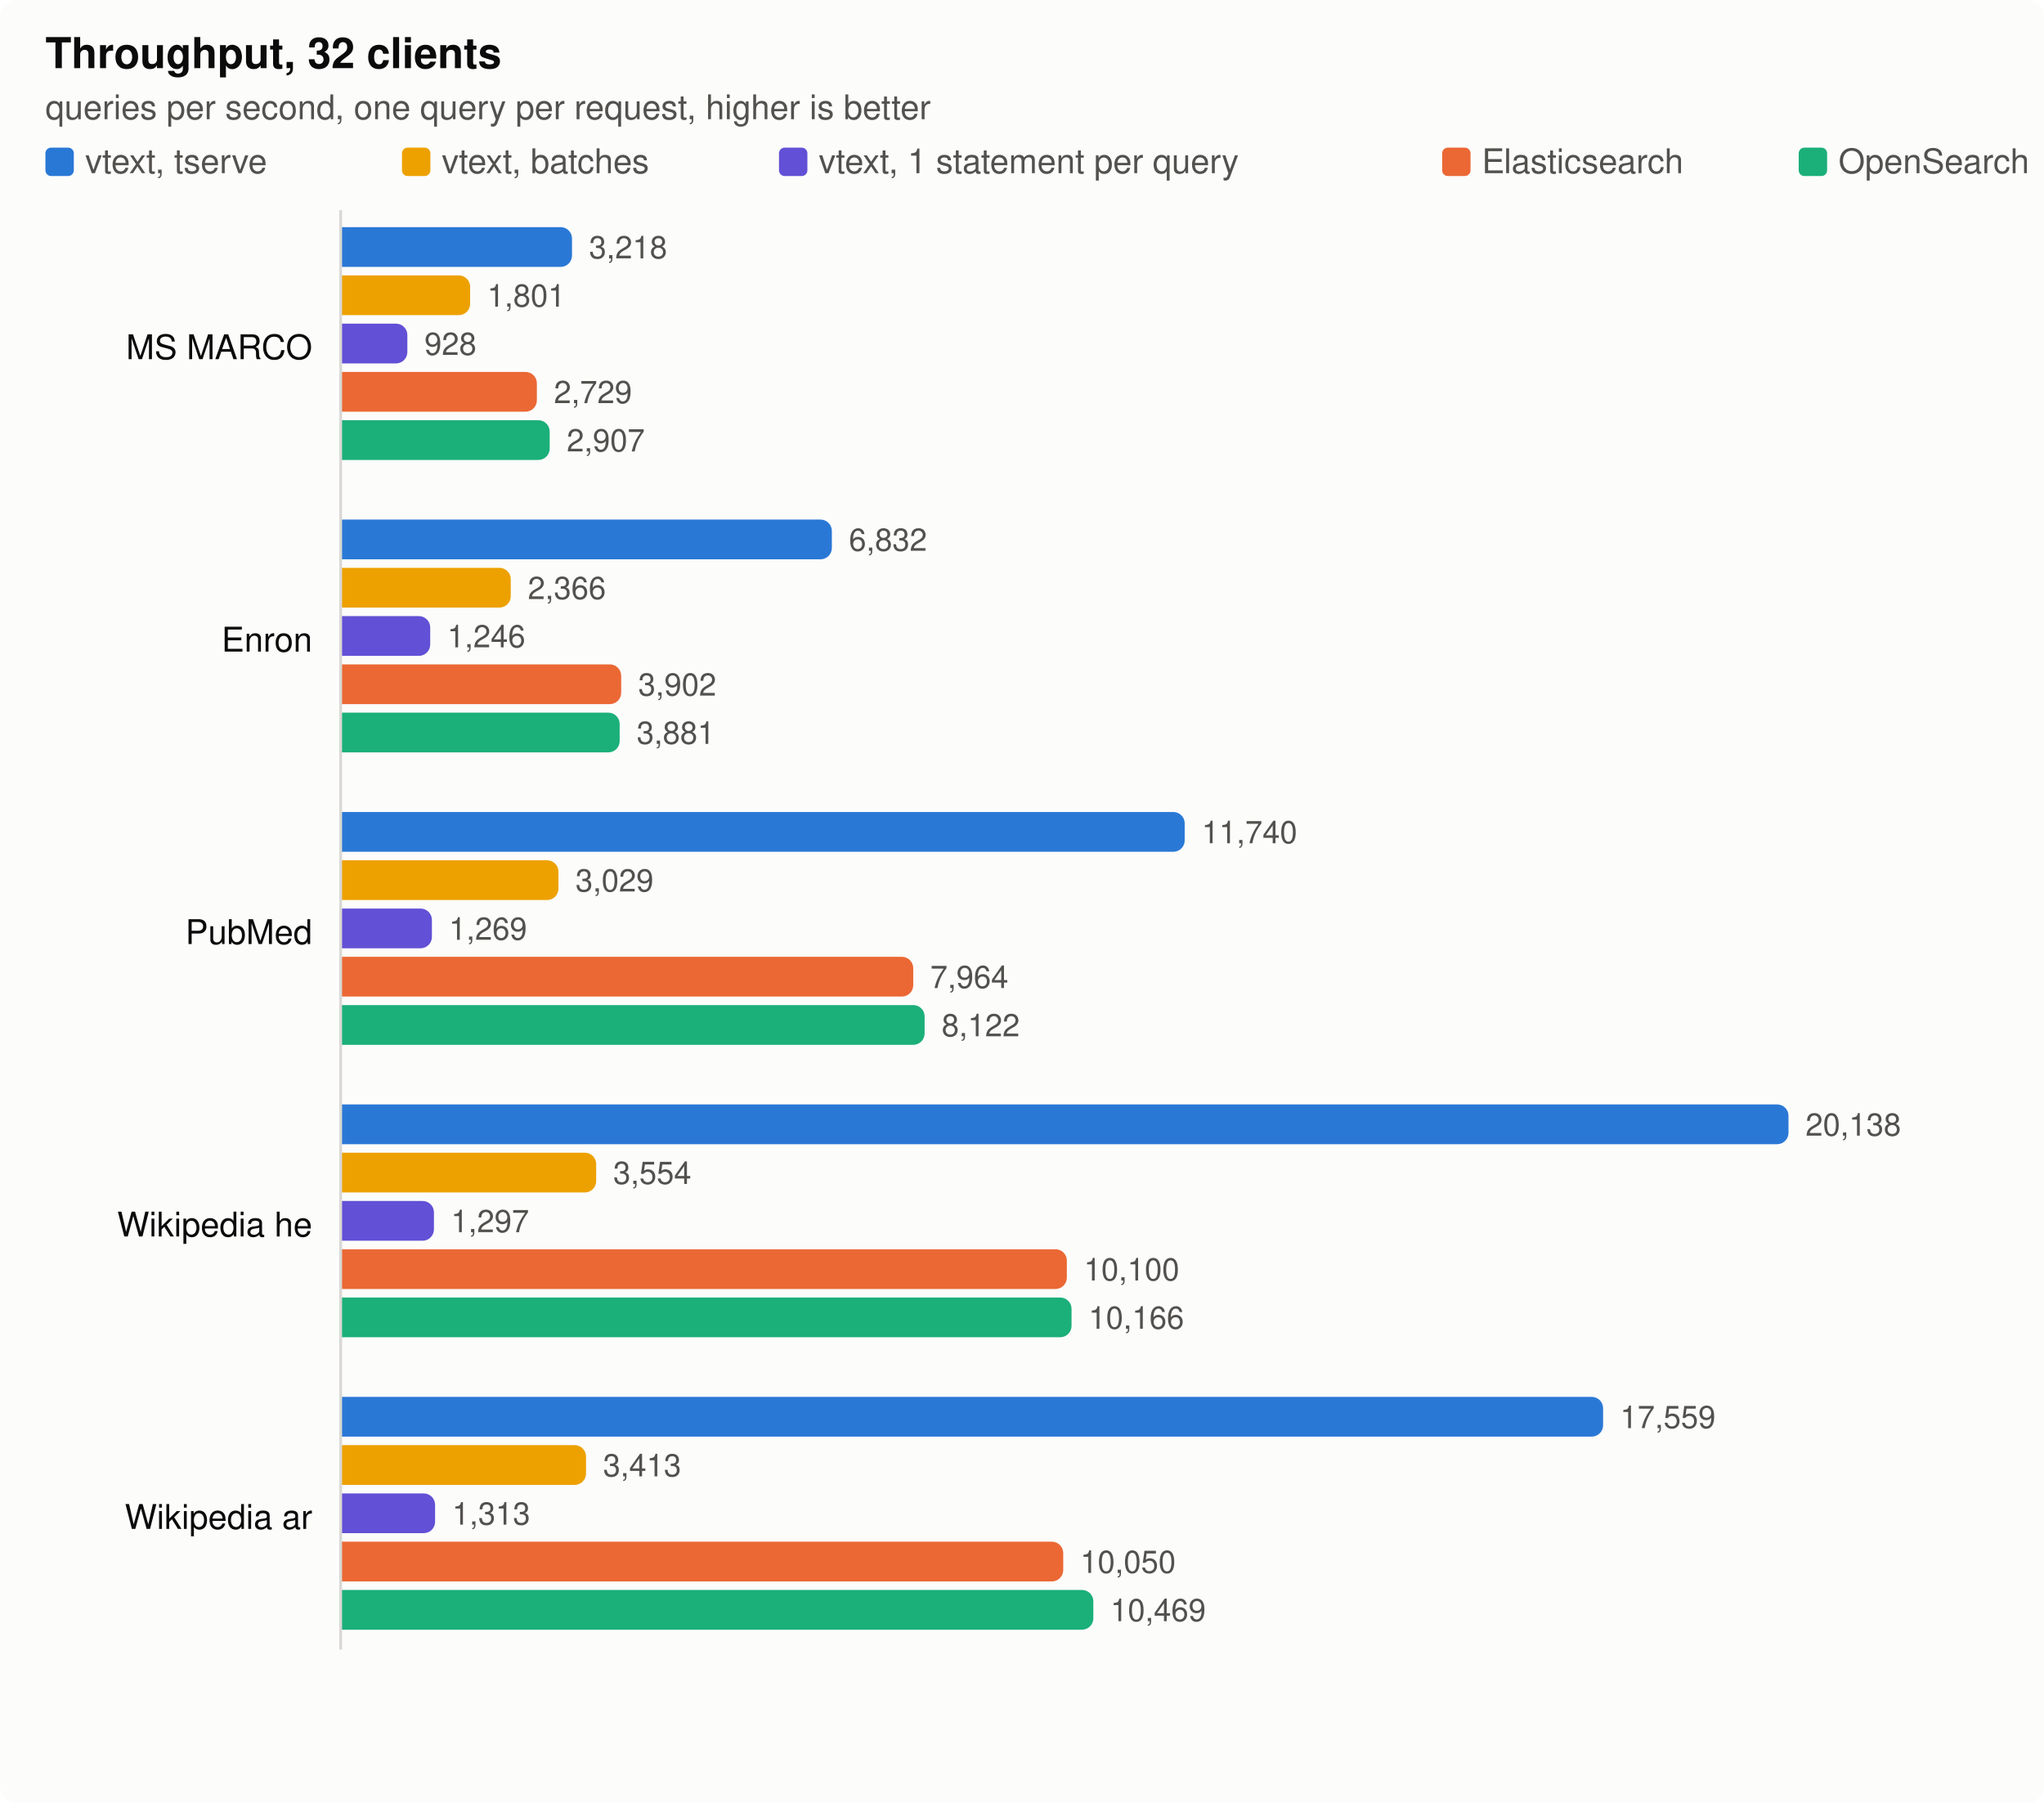
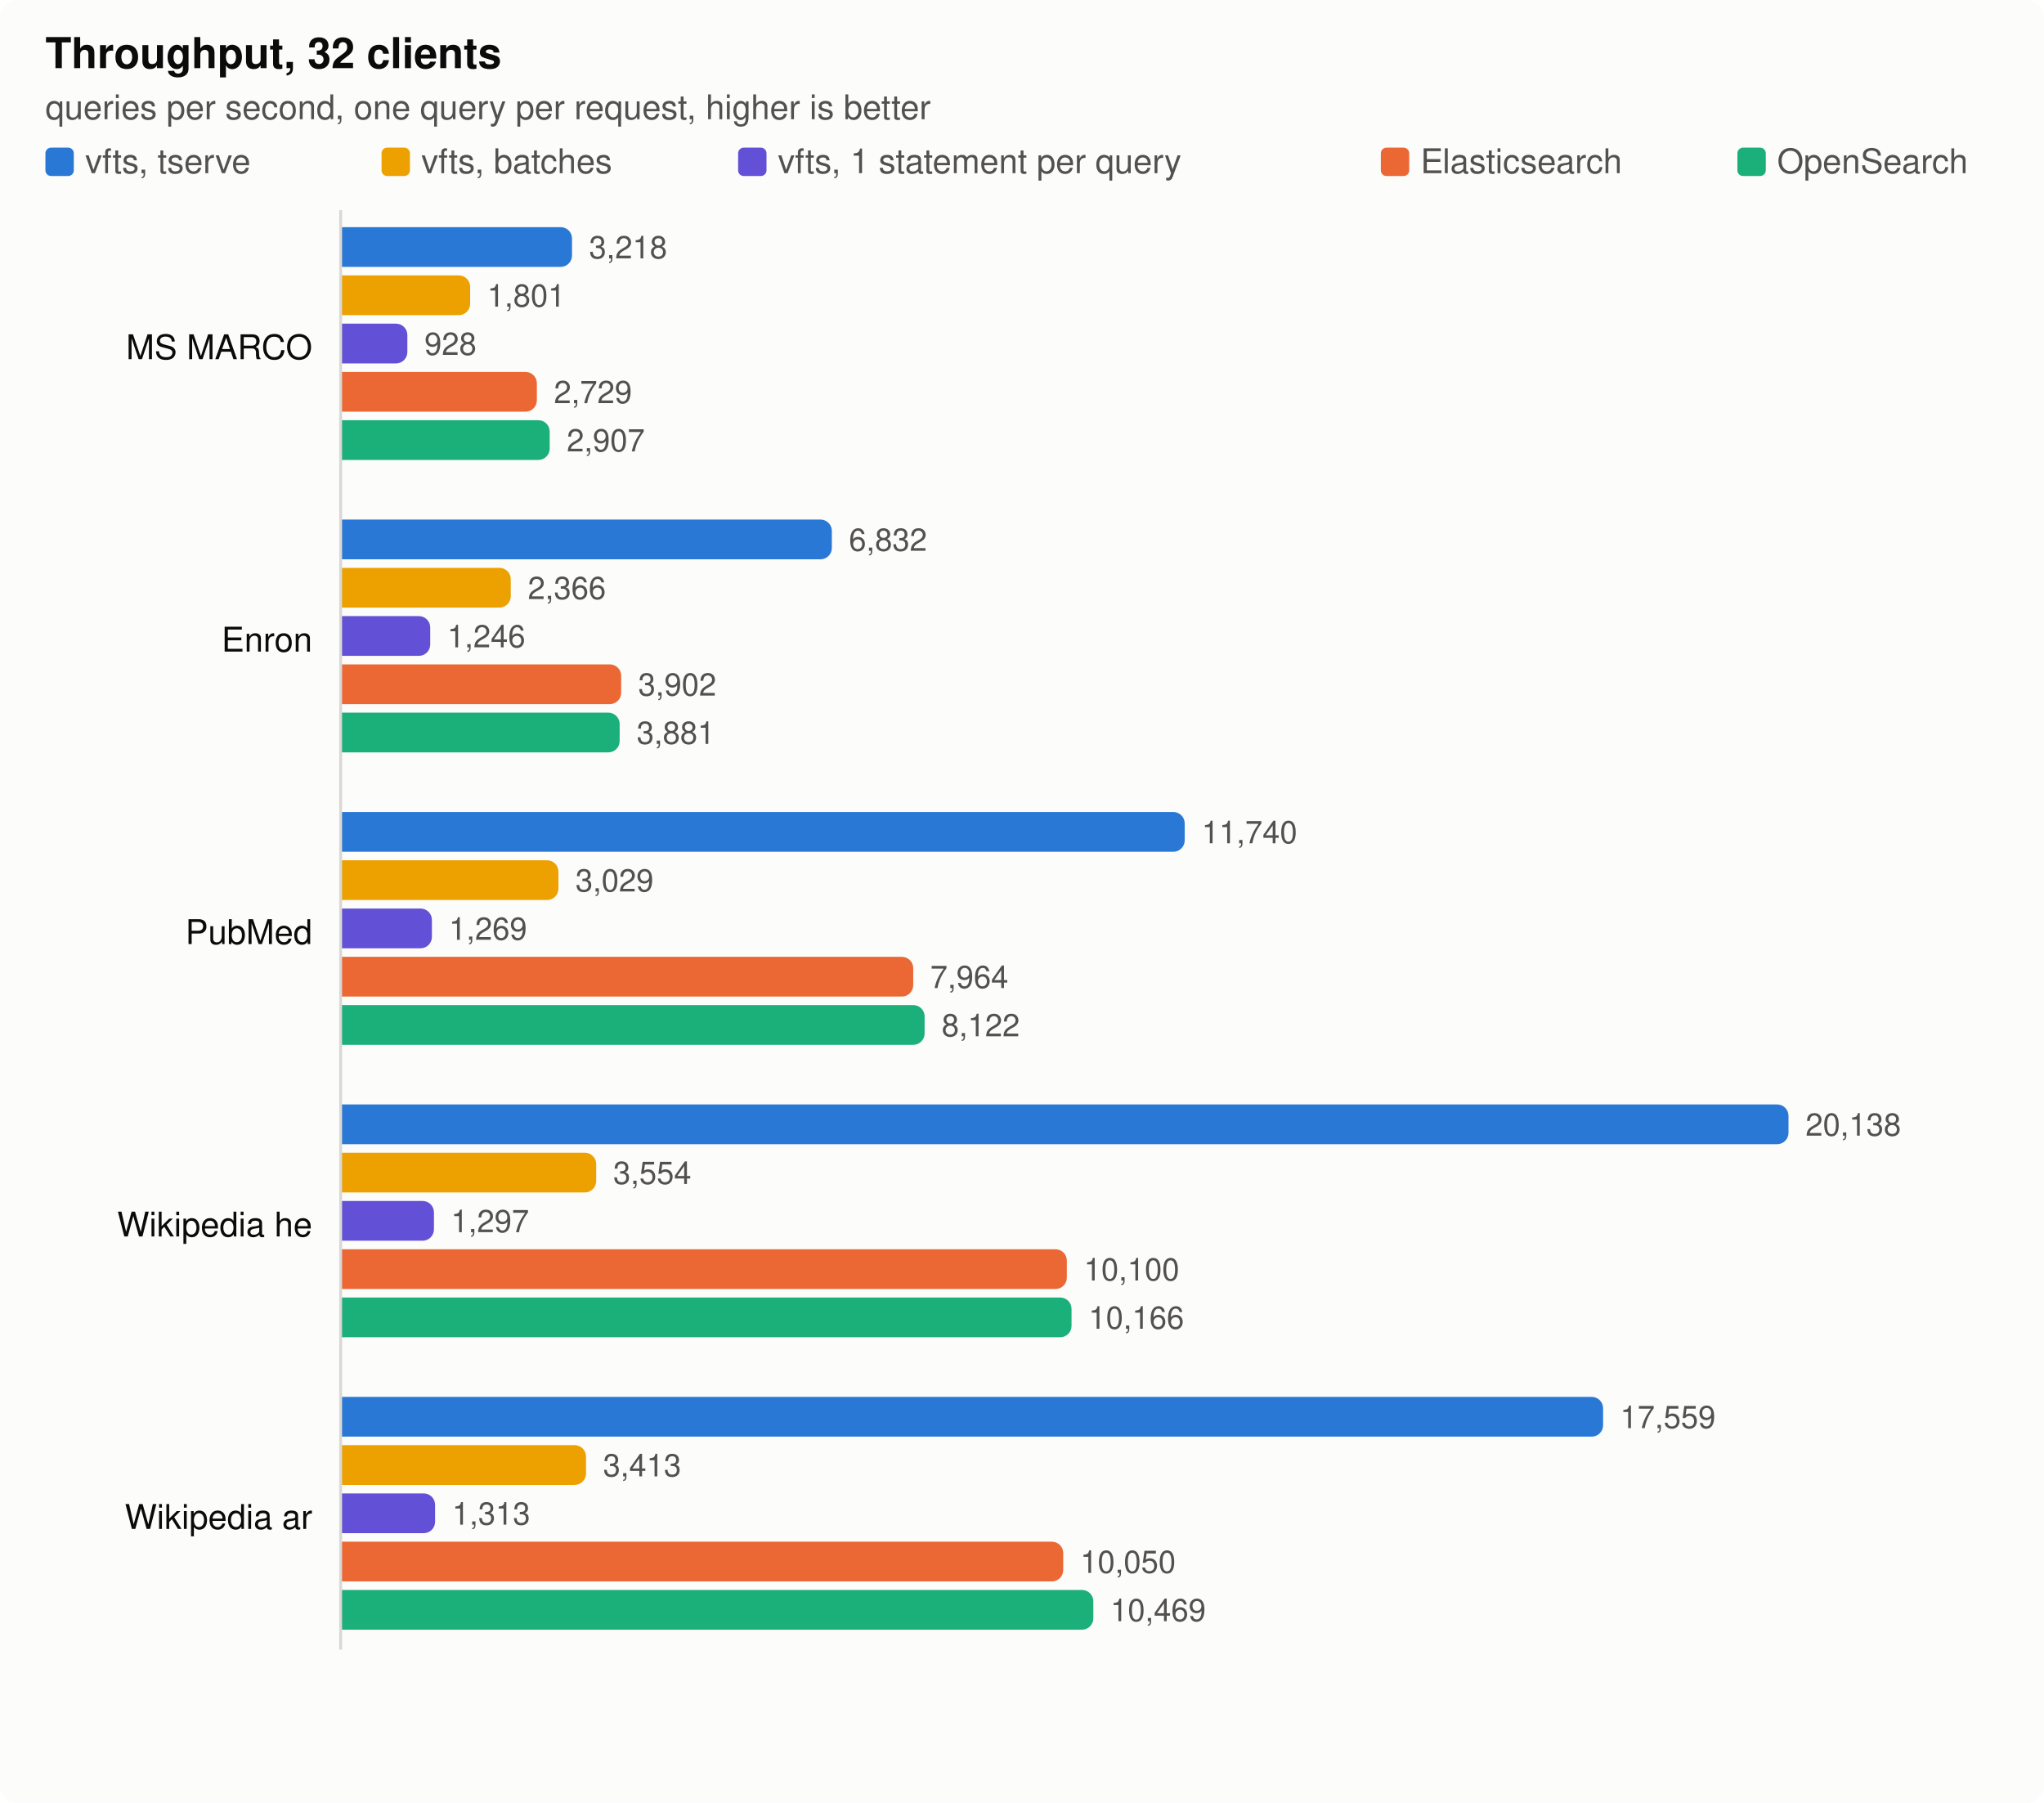
<svg xmlns="http://www.w3.org/2000/svg" width="720" height="635" viewBox="0 0 720 635" role="img" aria-label="Throughput, 32 clients">
  <style>
.bg{fill:#fcfcfb}.t1{fill:#0b0b0b}.t2{fill:#52514e}.ax{stroke:#d9d8d4}
- .vtext{fill:#2a78d6}.es{fill:#eb6834}.os{fill:#1baf7a}.vtext_b{fill:#eda100}.vtext_s{fill:#6250d6}
- .vtext_snap{fill:url(#hatch);stroke:#2a78d6;stroke-width:1}
- @media (prefers-color-scheme: dark){.bg{fill:#1a1a19}.t1{fill:#f0efec}.t2{fill:#c3c2b7}.ax{stroke:#3a3a38}.vtext{fill:#3987e5}.es{fill:#d95926}.os{fill:#199e70}.vtext_b{fill:#c98500}.vtext_s{fill:#9085e9}.vtext_snap{fill:url(#hatch);stroke:#3987e5}}
+ .vfts{fill:#2a78d6}.es{fill:#eb6834}.os{fill:#1baf7a}.vfts_b{fill:#eda100}.vfts_s{fill:#6250d6}
+ .vfts_snap{fill:url(#hatch);stroke:#2a78d6;stroke-width:1}
+ @media (prefers-color-scheme: dark){.bg{fill:#1a1a19}.t1{fill:#f0efec}.t2{fill:#c3c2b7}.ax{stroke:#3a3a38}.vfts{fill:#3987e5}.es{fill:#d95926}.os{fill:#199e70}.vfts_b{fill:#c98500}.vfts_s{fill:#9085e9}.vfts_snap{fill:url(#hatch);stroke:#3987e5}}
text{font-family:-apple-system,Segoe UI,Helvetica,Arial,sans-serif}
</style>
  <defs>
    <pattern id="hatch" patternUnits="userSpaceOnUse" width="6" height="6" patternTransform="rotate(45)">
      <rect class="bg" width="6" height="6" />
-       <rect class="vtext" width="3" height="6" />
+       <rect class="vfts" width="3" height="6" />
    </pattern>
  </defs>
  <rect class="bg" width="720" height="635" rx="6" />
  <text class="t1" x="16" y="24" font-size="15" font-weight="600">Throughput, 32 clients</text>
  <text class="t2" x="16" y="42" font-size="12">queries per second, one query per request, higher is better</text>
-   <rect class="vtext" x="16" y="52" width="10" height="10" rx="2" />
-   <text class="t2" x="30" y="61" font-size="12">vtext, tserve</text>
-   <rect class="vtext_b" x="141.6" y="52" width="10" height="10" rx="2" />
-   <text class="t2" x="155.6" y="61" font-size="12">vtext, batches</text>
-   <rect class="vtext_s" x="274.4" y="52" width="10" height="10" rx="2" />
-   <text class="t2" x="288.4" y="61" font-size="12">vtext, 1 statement per query</text>
-   <rect class="es" x="508.0" y="52" width="10" height="10" rx="2" />
-   <text class="t2" x="522.0" y="61" font-size="12">Elasticsearch</text>
-   <rect class="os" x="633.6" y="52" width="10" height="10" rx="2" />
-   <text class="t2" x="647.6" y="61" font-size="12">OpenSearch</text>
+   <rect class="vfts" x="16" y="52" width="10" height="10" rx="2" />
+   <text class="t2" x="30" y="61" font-size="12">vfts, tserve</text>
+   <rect class="vfts_b" x="134.4" y="52" width="10" height="10" rx="2" />
+   <text class="t2" x="148.4" y="61" font-size="12">vfts, batches</text>
+   <rect class="vfts_s" x="260.0" y="52" width="10" height="10" rx="2" />
+   <text class="t2" x="274.0" y="61" font-size="12">vfts, 1 statement per query</text>
+   <rect class="es" x="486.4" y="52" width="10" height="10" rx="2" />
+   <text class="t2" x="500.4" y="61" font-size="12">Elasticsearch</text>
+   <rect class="os" x="612.0" y="52" width="10" height="10" rx="2" />
+   <text class="t2" x="626.0" y="61" font-size="12">OpenSearch</text>
  <text class="t1" x="110" y="126.5" font-size="12" text-anchor="end">MS MARCO</text>
-   <path class="vtext" d="M120,80 h77.492 a4,4 0 0 1 4,4 v6 a4,4 0 0 1 -4,4 h-77.492 z" />
+   <path class="vfts" d="M120,80 h77.492 a4,4 0 0 1 4,4 v6 a4,4 0 0 1 -4,4 h-77.492 z" />
  <text class="t2" x="207.492" y="91" font-size="11">3,218</text>
-   <path class="vtext_b" d="M120,97 h41.606 a4,4 0 0 1 4,4 v6 a4,4 0 0 1 -4,4 h-41.606 z" />
+   <path class="vfts_b" d="M120,97 h41.606 a4,4 0 0 1 4,4 v6 a4,4 0 0 1 -4,4 h-41.606 z" />
  <text class="t2" x="171.606" y="108" font-size="11">1,801</text>
-   <path class="vtext_s" d="M120,114 h19.492 a4,4 0 0 1 4,4 v6 a4,4 0 0 1 -4,4 h-19.492 z" />
+   <path class="vfts_s" d="M120,114 h19.492 a4,4 0 0 1 4,4 v6 a4,4 0 0 1 -4,4 h-19.492 z" />
  <text class="t2" x="149.492" y="125" font-size="11">928</text>
  <path class="es" d="M120,131 h65.113 a4,4 0 0 1 4,4 v6 a4,4 0 0 1 -4,4 h-65.113 z" />
  <text class="t2" x="195.113" y="142" font-size="11">2,729</text>
  <path class="os" d="M120,148 h69.626 a4,4 0 0 1 4,4 v6 a4,4 0 0 1 -4,4 h-69.626 z" />
  <text class="t2" x="199.626" y="159" font-size="11">2,907</text>
  <text class="t1" x="110" y="229.5" font-size="12" text-anchor="end">Enron</text>
-   <path class="vtext" d="M120,183 h169.022 a4,4 0 0 1 4,4 v6 a4,4 0 0 1 -4,4 h-169.022 z" />
+   <path class="vfts" d="M120,183 h169.022 a4,4 0 0 1 4,4 v6 a4,4 0 0 1 -4,4 h-169.022 z" />
  <text class="t2" x="299.022" y="194" font-size="11">6,832</text>
-   <path class="vtext_b" d="M120,200 h55.917 a4,4 0 0 1 4,4 v6 a4,4 0 0 1 -4,4 h-55.917 z" />
+   <path class="vfts_b" d="M120,200 h55.917 a4,4 0 0 1 4,4 v6 a4,4 0 0 1 -4,4 h-55.917 z" />
  <text class="t2" x="185.917" y="211" font-size="11">2,366</text>
-   <path class="vtext_s" d="M120,217 h27.545 a4,4 0 0 1 4,4 v6 a4,4 0 0 1 -4,4 h-27.545 z" />
+   <path class="vfts_s" d="M120,217 h27.545 a4,4 0 0 1 4,4 v6 a4,4 0 0 1 -4,4 h-27.545 z" />
  <text class="t2" x="157.545" y="228" font-size="11">1,246</text>
  <path class="es" d="M120,234 h94.809 a4,4 0 0 1 4,4 v6 a4,4 0 0 1 -4,4 h-94.809 z" />
  <text class="t2" x="224.809" y="245" font-size="11">3,902</text>
  <path class="os" d="M120,251 h94.277 a4,4 0 0 1 4,4 v6 a4,4 0 0 1 -4,4 h-94.277 z" />
  <text class="t2" x="224.277" y="262" font-size="11">3,881</text>
  <text class="t1" x="110" y="332.5" font-size="12" text-anchor="end">PubMed</text>
-   <path class="vtext" d="M120,286 h293.313 a4,4 0 0 1 4,4 v6 a4,4 0 0 1 -4,4 h-293.313 z" />
+   <path class="vfts" d="M120,286 h293.313 a4,4 0 0 1 4,4 v6 a4,4 0 0 1 -4,4 h-293.313 z" />
  <text class="t2" x="423.313" y="297" font-size="11">11,740</text>
-   <path class="vtext_b" d="M120,303 h72.71 a4,4 0 0 1 4,4 v6 a4,4 0 0 1 -4,4 h-72.71 z" />
+   <path class="vfts_b" d="M120,303 h72.71 a4,4 0 0 1 4,4 v6 a4,4 0 0 1 -4,4 h-72.71 z" />
  <text class="t2" x="202.71" y="314" font-size="11">3,029</text>
-   <path class="vtext_s" d="M120,320 h28.138 a4,4 0 0 1 4,4 v6 a4,4 0 0 1 -4,4 h-28.138 z" />
+   <path class="vfts_s" d="M120,320 h28.138 a4,4 0 0 1 4,4 v6 a4,4 0 0 1 -4,4 h-28.138 z" />
  <text class="t2" x="158.138" y="331" font-size="11">1,269</text>
  <path class="es" d="M120,337 h197.688 a4,4 0 0 1 4,4 v6 a4,4 0 0 1 -4,4 h-197.688 z" />
  <text class="t2" x="327.688" y="348" font-size="11">7,964</text>
  <path class="os" d="M120,354 h201.699 a4,4 0 0 1 4,4 v6 a4,4 0 0 1 -4,4 h-201.699 z" />
  <text class="t2" x="331.699" y="365" font-size="11">8,122</text>
  <text class="t1" x="110" y="435.5" font-size="12" text-anchor="end">Wikipedia he</text>
-   <path class="vtext" d="M120,389 h506 a4,4 0 0 1 4,4 v6 a4,4 0 0 1 -4,4 h-506 z" />
+   <path class="vfts" d="M120,389 h506 a4,4 0 0 1 4,4 v6 a4,4 0 0 1 -4,4 h-506 z" />
  <text class="t2" x="636.0" y="400" font-size="11">20,138</text>
-   <path class="vtext_b" d="M120,406 h86.006 a4,4 0 0 1 4,4 v6 a4,4 0 0 1 -4,4 h-86.006 z" />
+   <path class="vfts_b" d="M120,406 h86.006 a4,4 0 0 1 4,4 v6 a4,4 0 0 1 -4,4 h-86.006 z" />
  <text class="t2" x="216.006" y="417" font-size="11">3,554</text>
-   <path class="vtext_s" d="M120,423 h28.857 a4,4 0 0 1 4,4 v6 a4,4 0 0 1 -4,4 h-28.857 z" />
+   <path class="vfts_s" d="M120,423 h28.857 a4,4 0 0 1 4,4 v6 a4,4 0 0 1 -4,4 h-28.857 z" />
  <text class="t2" x="158.857" y="434" font-size="11">1,297</text>
  <path class="es" d="M120,440 h251.798 a4,4 0 0 1 4,4 v6 a4,4 0 0 1 -4,4 h-251.798 z" />
  <text class="t2" x="381.798" y="451" font-size="11">10,100</text>
  <path class="os" d="M120,457 h253.451 a4,4 0 0 1 4,4 v6 a4,4 0 0 1 -4,4 h-253.451 z" />
  <text class="t2" x="383.451" y="468" font-size="11">10,166</text>
  <text class="t1" x="110" y="538.5" font-size="12" text-anchor="end">Wikipedia ar</text>
-   <path class="vtext" d="M120,492 h440.689 a4,4 0 0 1 4,4 v6 a4,4 0 0 1 -4,4 h-440.689 z" />
+   <path class="vfts" d="M120,492 h440.689 a4,4 0 0 1 4,4 v6 a4,4 0 0 1 -4,4 h-440.689 z" />
  <text class="t2" x="570.689" y="503" font-size="11">17,559</text>
-   <path class="vtext_b" d="M120,509 h82.428 a4,4 0 0 1 4,4 v6 a4,4 0 0 1 -4,4 h-82.428 z" />
+   <path class="vfts_b" d="M120,509 h82.428 a4,4 0 0 1 4,4 v6 a4,4 0 0 1 -4,4 h-82.428 z" />
  <text class="t2" x="212.428" y="520" font-size="11">3,413</text>
-   <path class="vtext_s" d="M120,526 h29.257 a4,4 0 0 1 4,4 v6 a4,4 0 0 1 -4,4 h-29.257 z" />
+   <path class="vfts_s" d="M120,526 h29.257 a4,4 0 0 1 4,4 v6 a4,4 0 0 1 -4,4 h-29.257 z" />
  <text class="t2" x="159.257" y="537" font-size="11">1,313</text>
  <path class="es" d="M120,543 h250.524 a4,4 0 0 1 4,4 v6 a4,4 0 0 1 -4,4 h-250.524 z" />
  <text class="t2" x="380.524" y="554" font-size="11">10,050</text>
  <path class="os" d="M120,560 h261.128 a4,4 0 0 1 4,4 v6 a4,4 0 0 1 -4,4 h-261.128 z" />
  <text class="t2" x="391.128" y="571" font-size="11">10,469</text>
  <line class="ax" x1="120" y1="74" x2="120" y2="581" stroke-width="1" />
</svg>
